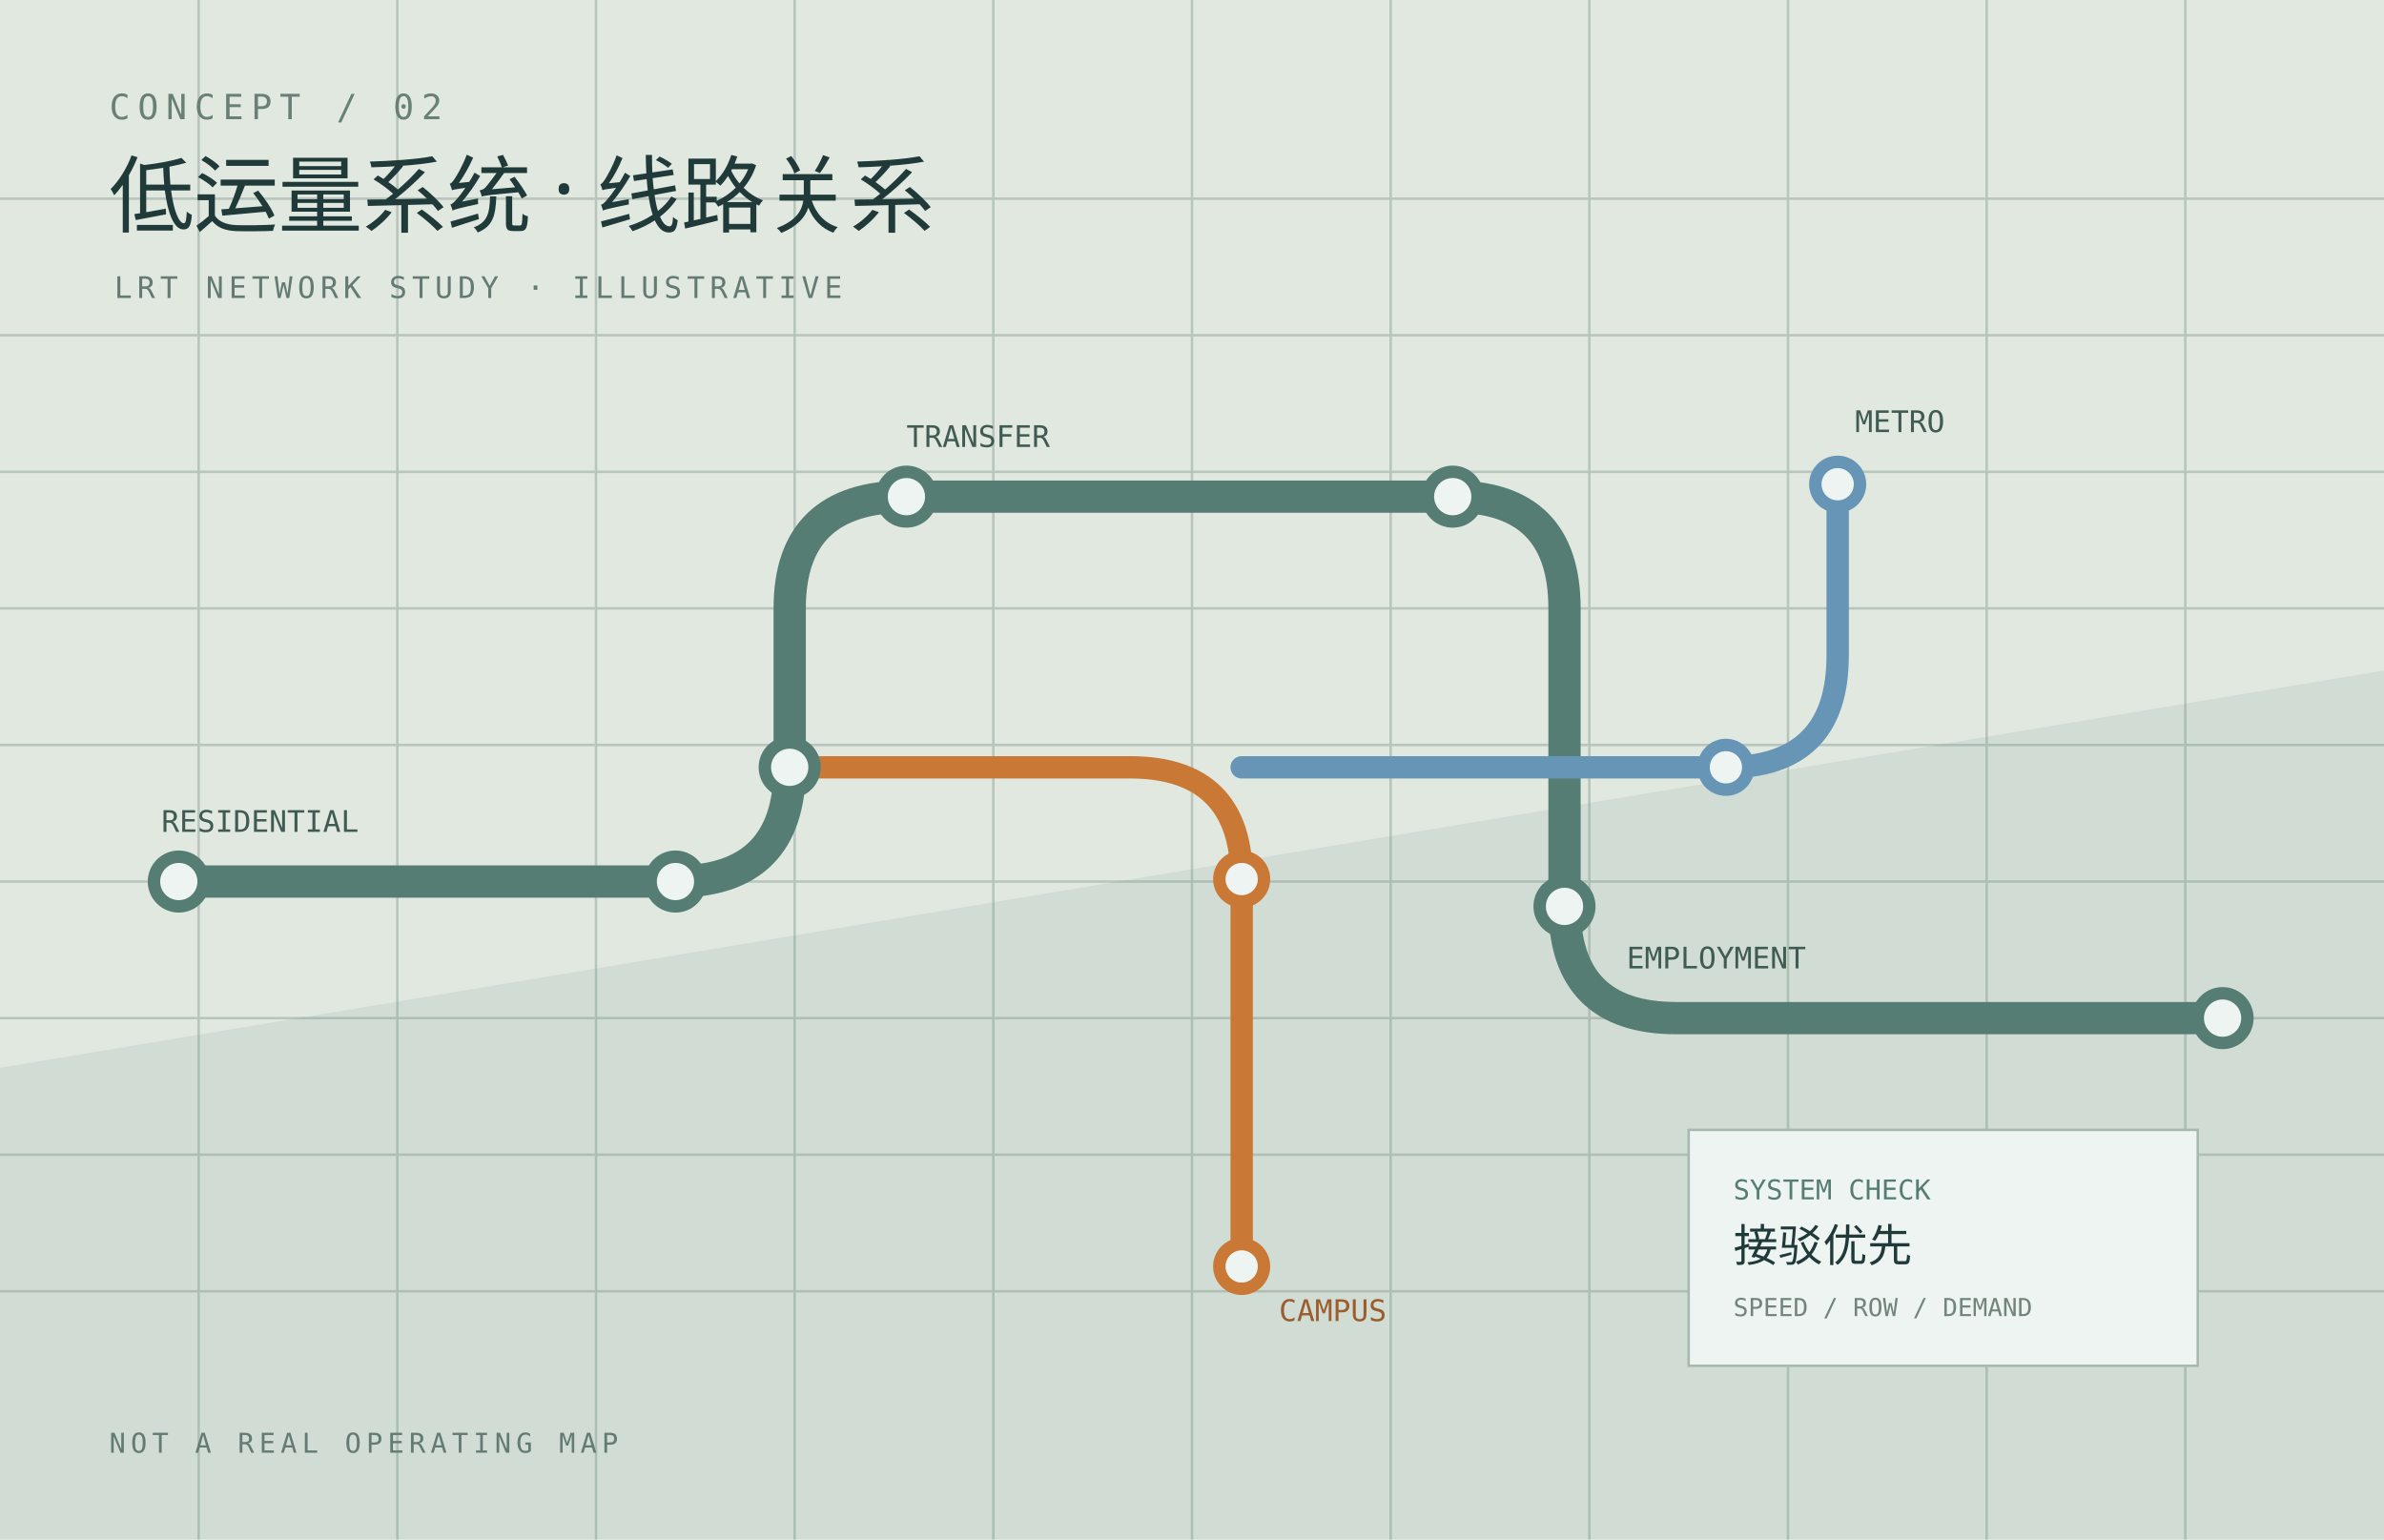
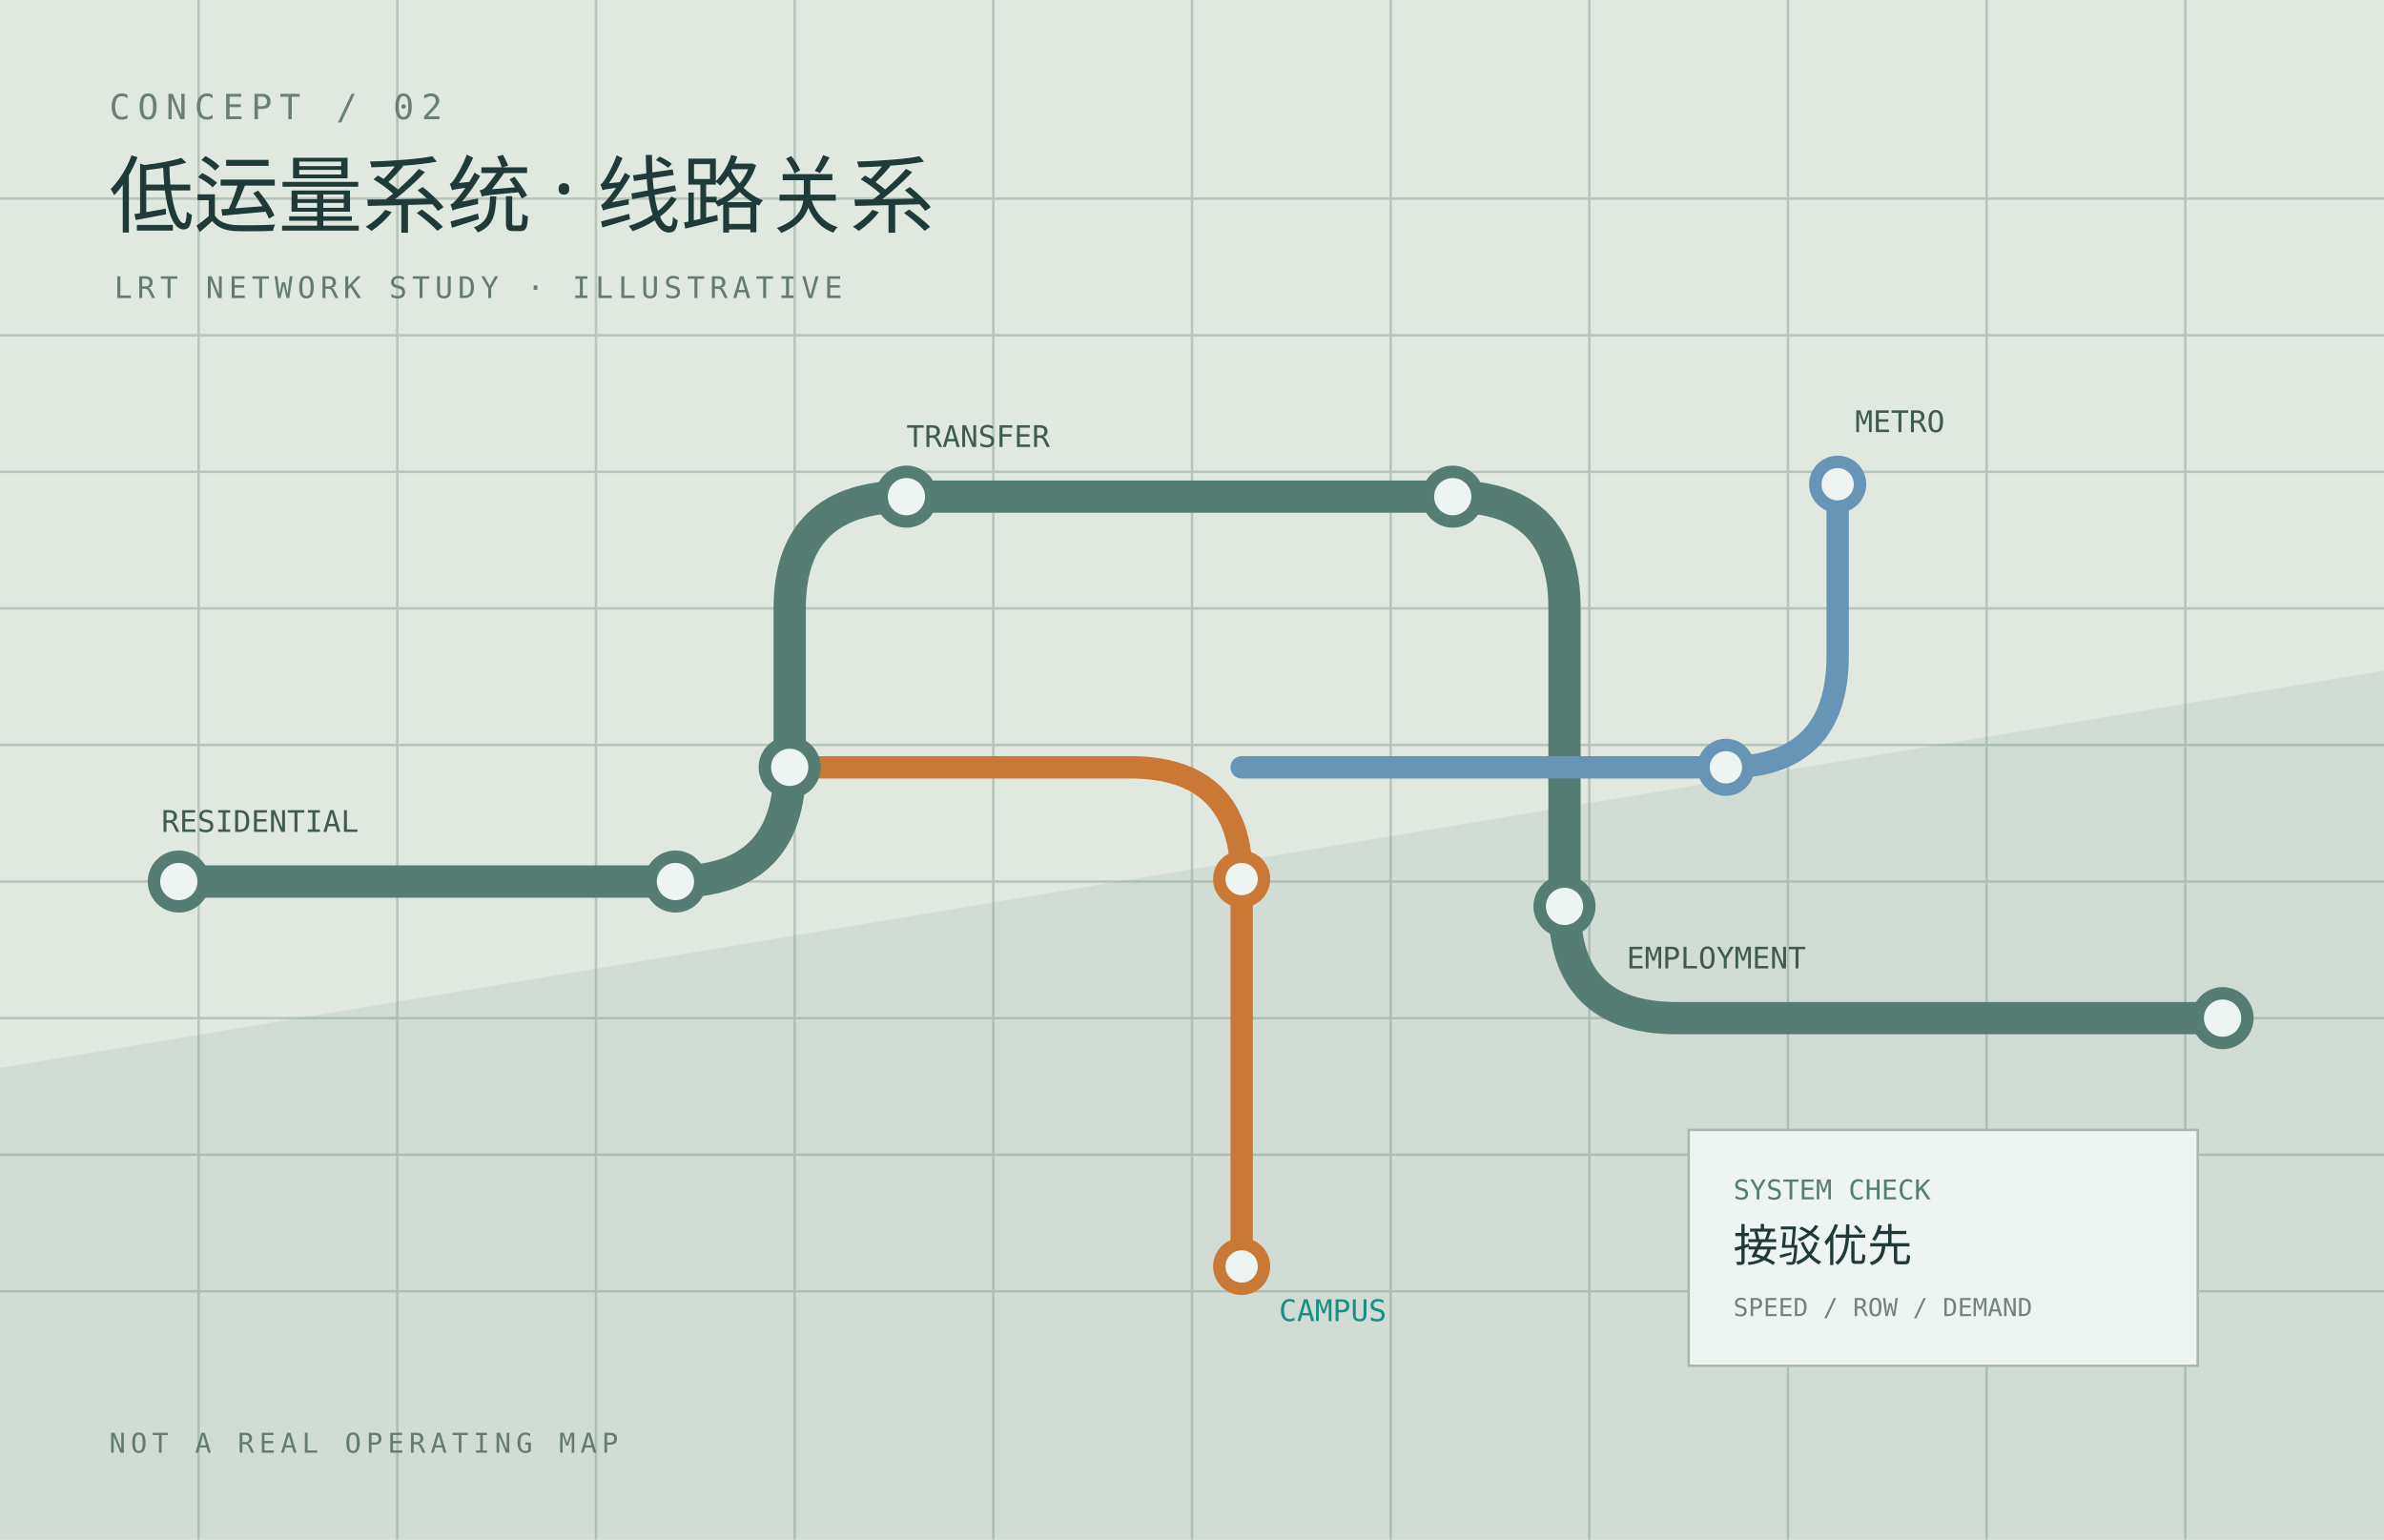
<svg xmlns="http://www.w3.org/2000/svg" viewBox="0 0 960 620">
  <rect width="960" height="620" fill="#e1e8e0" />
  <path d="M0 430L960 270V620H0Z" fill="#d1ddd4" />
  <g opacity=".4" stroke="#789187" stroke-width="1">
    <path d="M0 80H960M0 135H960M0 190H960M0 245H960M0 300H960M0 355H960M0 410H960M0 465H960M0 520H960" />
    <path d="M80 0V620M160 0V620M240 0V620M320 0V620M400 0V620M480 0V620M560 0V620M640 0V620M720 0V620M800 0V620M880 0V620" />
  </g>
  <text x="44" y="48" fill="#688076" font-family="monospace" font-size="14" letter-spacing="3">CONCEPT / 02</text>
  <text x="44" y="91" fill="#203a3a" font-family="'Noto Serif SC',serif" font-size="34">低运量系统 · 线路关系</text>
  <text x="46" y="120" fill="#637b72" font-family="monospace" font-size="12" letter-spacing="2">LRT NETWORK STUDY · ILLUSTRATIVE</text>
  <path d="M72 355H272Q318 355 318 309V245Q318 200 365 200H585Q630 200 630 245V365Q630 410 675 410H895" fill="none" stroke="#567d73" stroke-width="13" stroke-linecap="round" stroke-linejoin="round" />
  <path d="M318 309H455Q500 309 500 354V510" fill="none" stroke="#c97835" stroke-width="9" stroke-linecap="round" stroke-linejoin="round" />
  <path d="M500 309H695Q740 309 740 264V195" fill="none" stroke="#6695b5" stroke-width="9" stroke-linecap="round" stroke-linejoin="round" />
  <g fill="#edf4f2" stroke-width="5">
    <circle cx="72" cy="355" r="10" stroke="#567d73" />
    <circle cx="272" cy="355" r="10" stroke="#567d73" />
    <circle cx="318" cy="309" r="10" stroke="#567d73" />
    <circle cx="365" cy="200" r="10" stroke="#567d73" />
    <circle cx="585" cy="200" r="10" stroke="#567d73" />
    <circle cx="630" cy="365" r="10" stroke="#567d73" />
    <circle cx="895" cy="410" r="10" stroke="#567d73" />
    <circle cx="500" cy="354" r="9" stroke="#c97835" />
    <circle cx="500" cy="510" r="9" stroke="#c97835" />
    <circle cx="695" cy="309" r="9" stroke="#6695b5" />
    <circle cx="740" cy="195" r="9" stroke="#6695b5" />
  </g>
  <g font-family="monospace" font-size="12" fill="#3f5b52">
    <text x="65" y="335">RESIDENTIAL</text>
    <text x="365" y="180">TRANSFER</text>
    <text x="655" y="390">EMPLOYMENT</text>
    <text x="747" y="174">METRO</text>
-     <text x="515" y="532" fill="#9b5d2e">CAMPUS</text>
+     <text x="515" y="532" fill="#168f86">CAMPUS</text>
  </g>
  <g transform="translate(680 455)">
    <rect width="205" height="95" fill="#edf4f2" stroke="#a7b9ad" />
    <text x="18" y="28" fill="#567d73" font-family="monospace" font-size="11">SYSTEM CHECK</text>
    <text x="18" y="53" fill="#203a3a" font-family="'Noto Serif SC',serif" font-size="18">接驳优先</text>
    <text x="18" y="75" fill="#72847b" font-family="monospace" font-size="10">SPEED / ROW / DEMAND</text>
  </g>
  <text x="44" y="585" fill="#637b72" font-family="monospace" font-size="11" letter-spacing="2">NOT A REAL OPERATING MAP</text>
</svg>
